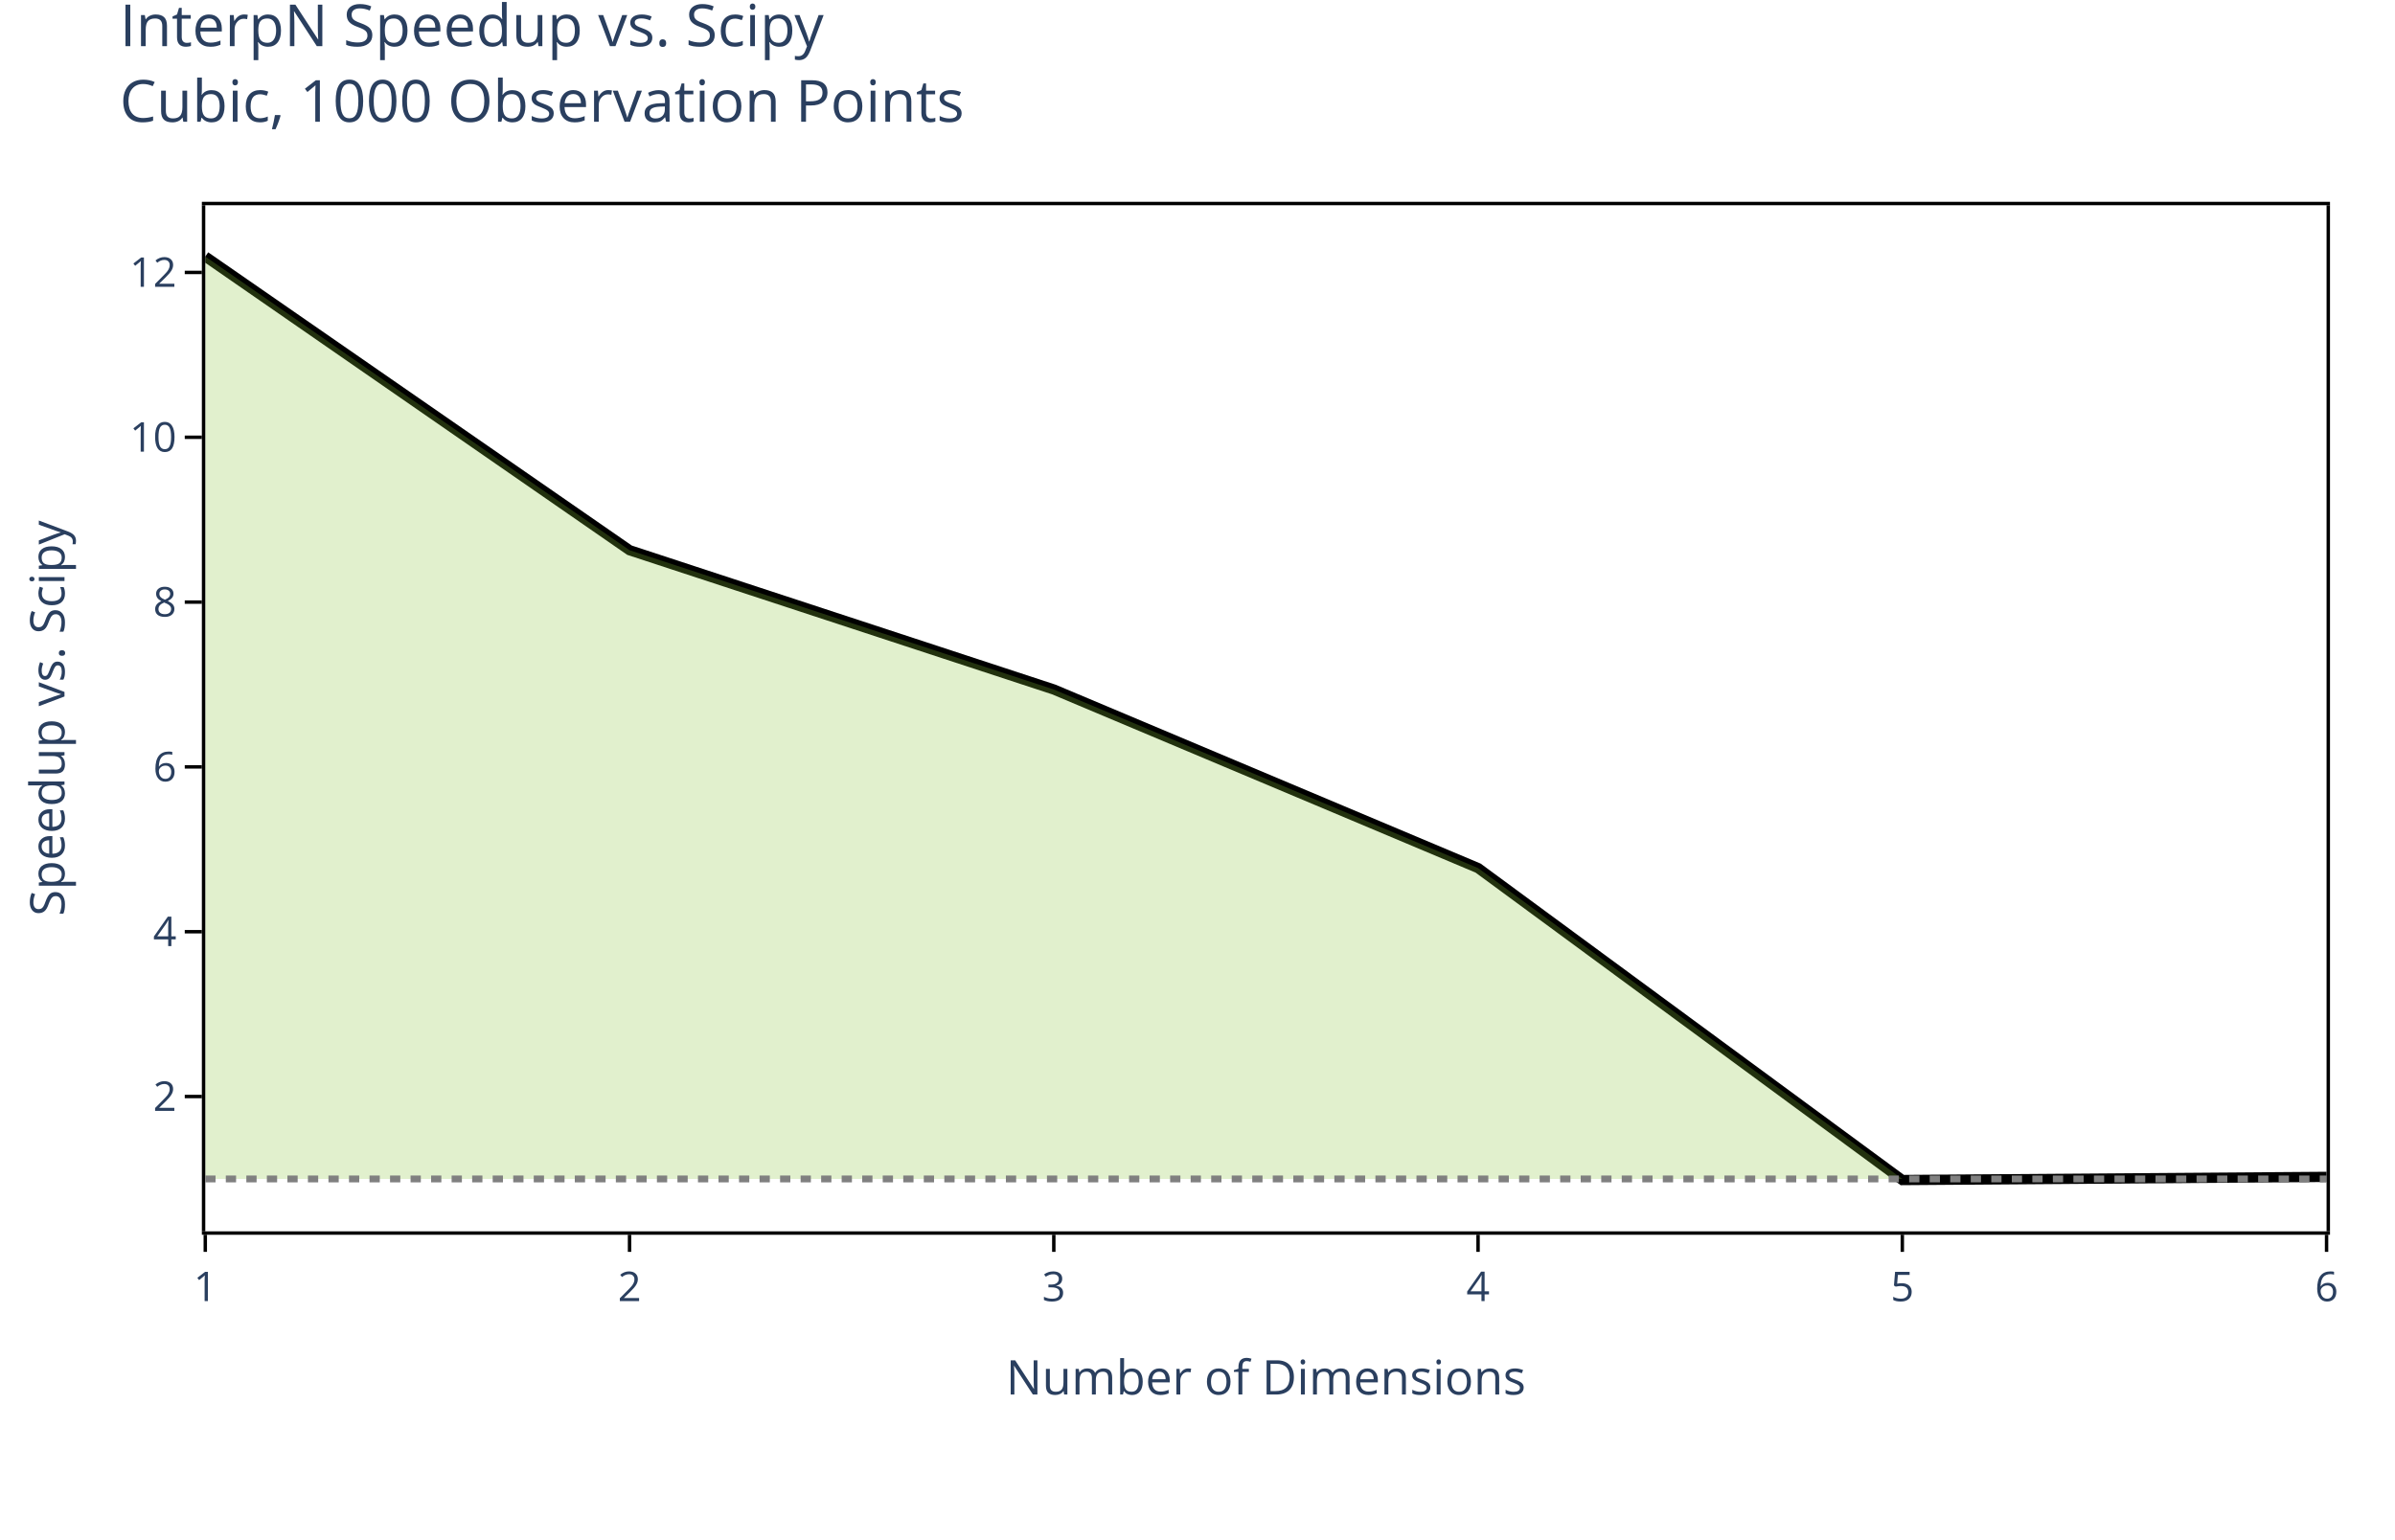
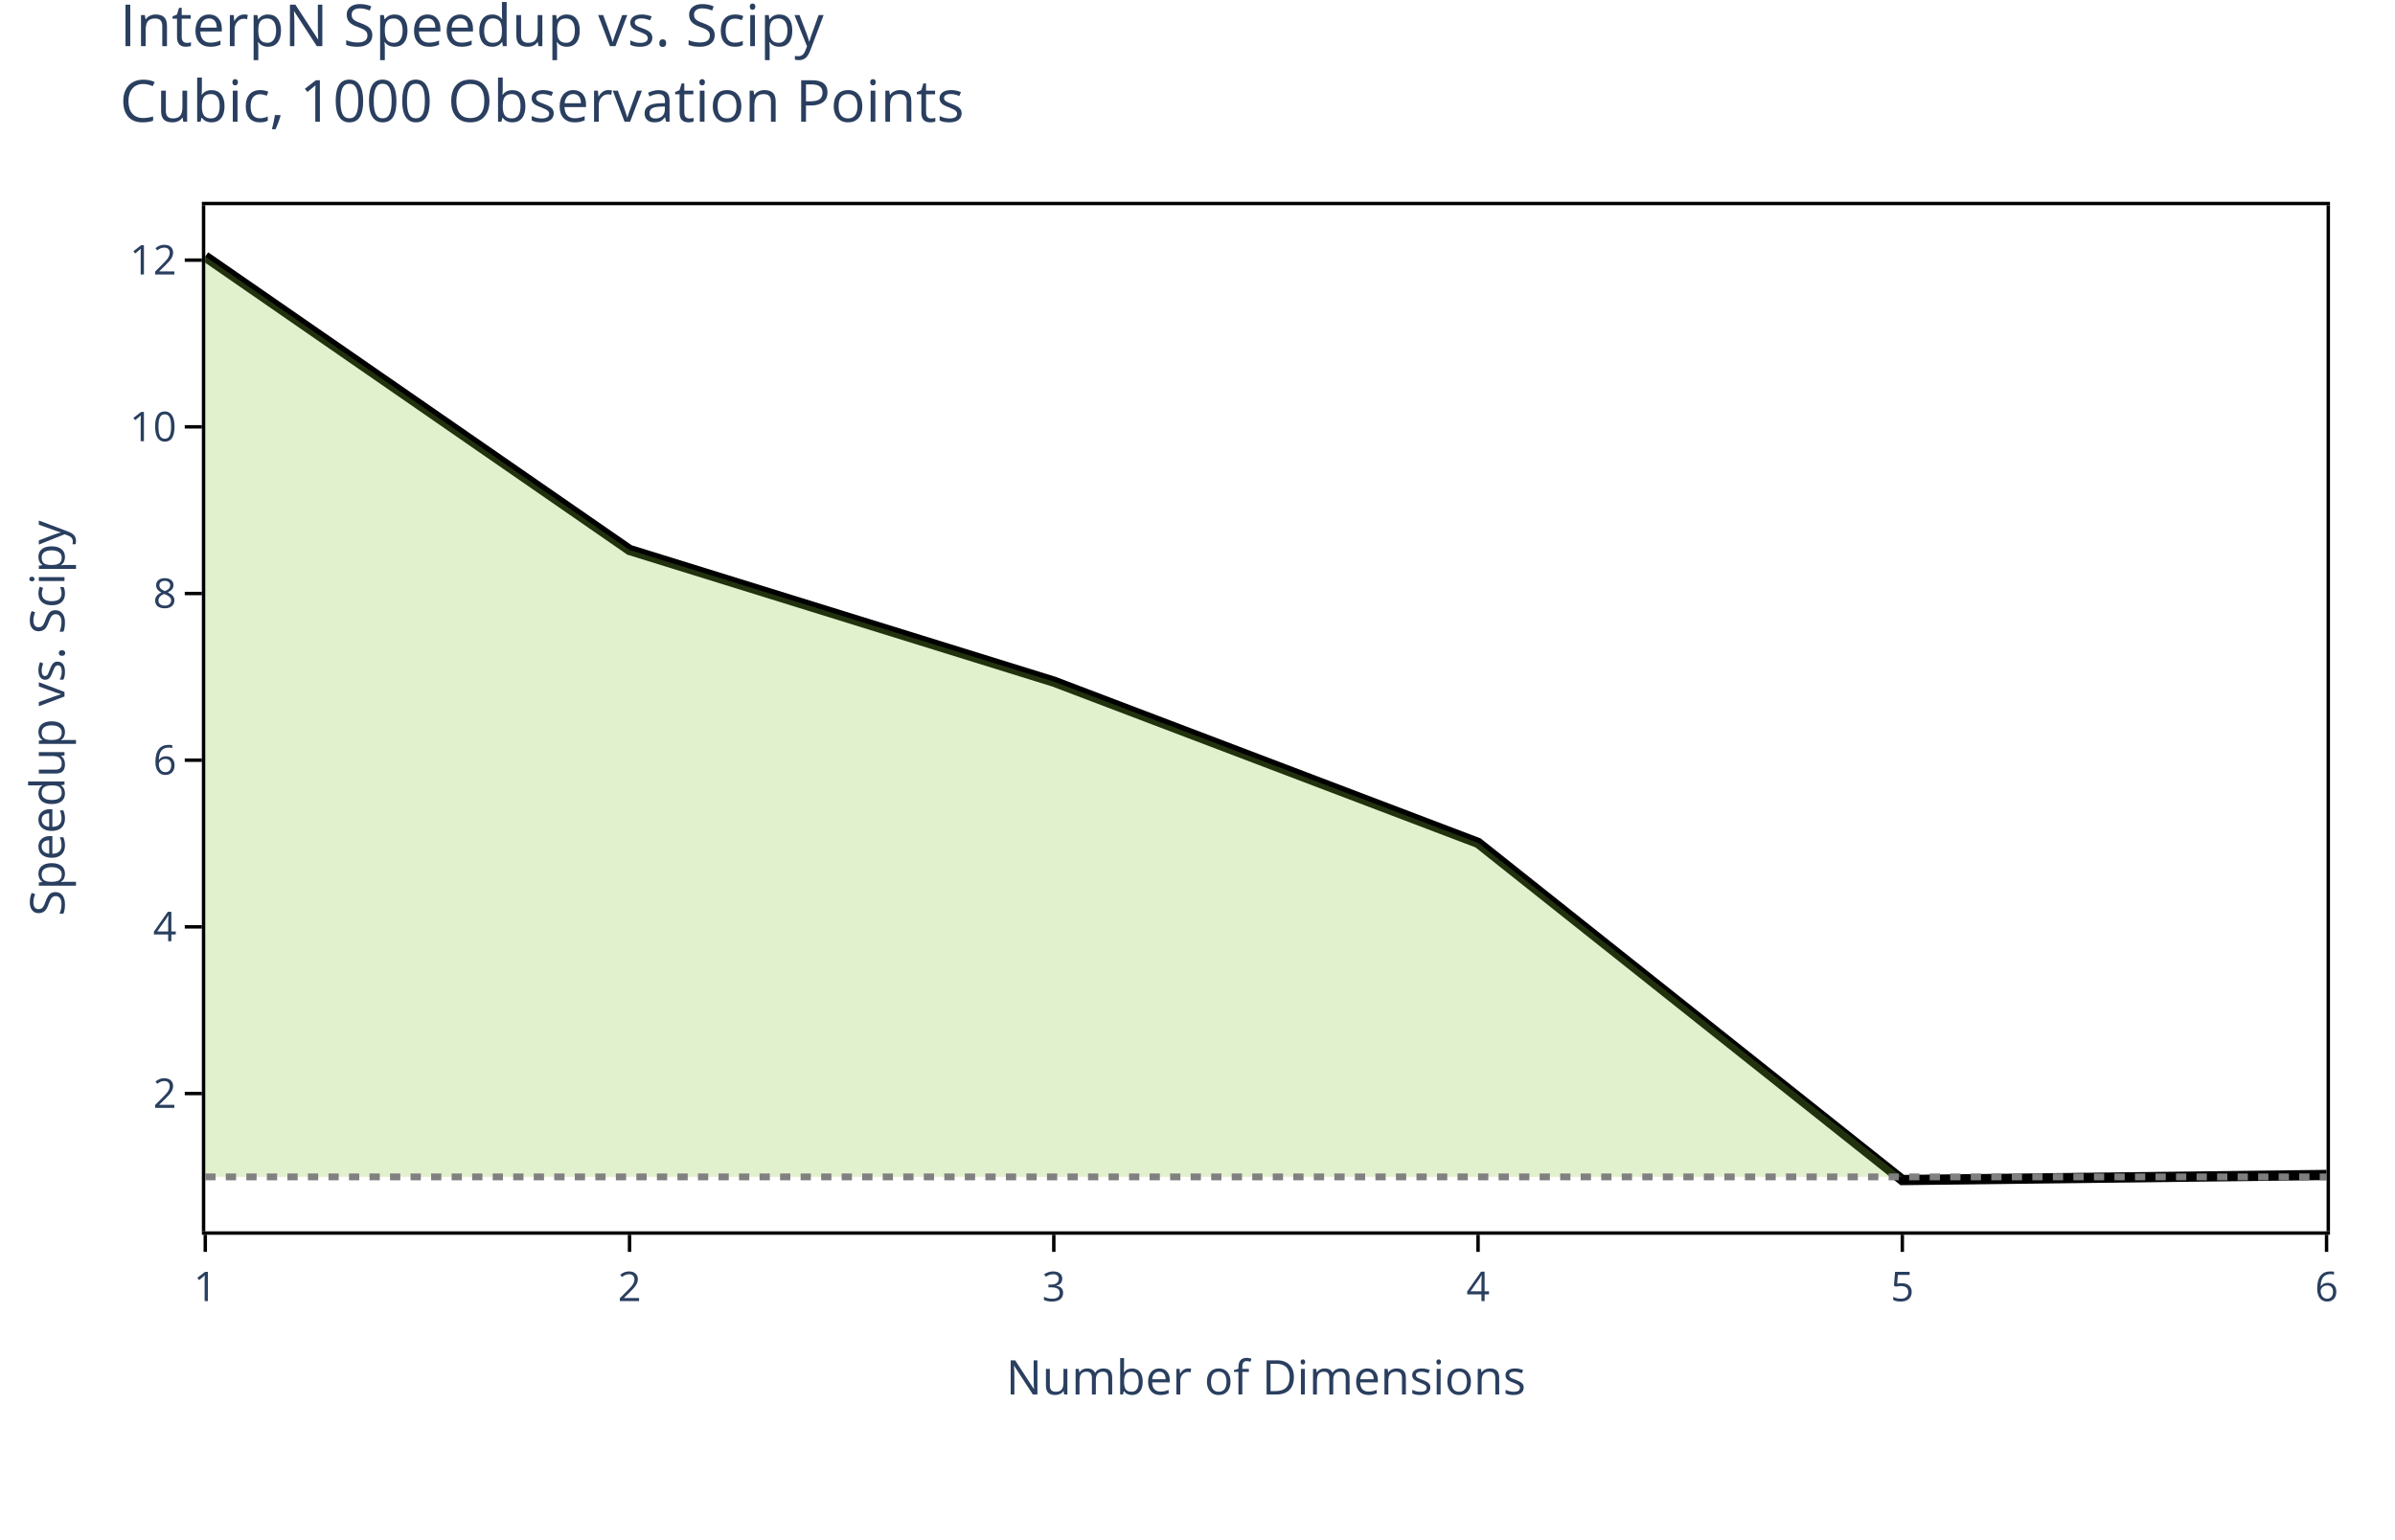
<svg xmlns="http://www.w3.org/2000/svg" class="main-svg" width="700" height="450" style="" viewBox="0 0 700 450">
  <rect x="0" y="0" width="700" height="450" style="fill: rgb(0, 0, 0); fill-opacity: 0;" />
-   <defs id="defs-1dd4cc">
+   <defs id="defs-58482d">
    <g class="clips">
-       <clipPath id="clip1dd4ccxyplot" class="plotclip">
+       <clipPath id="clip58482dxyplot" class="plotclip">
        <rect width="620" height="300" />
      </clipPath>
-       <clipPath class="axesclip" id="clip1dd4ccx">
+       <clipPath class="axesclip" id="clip58482dx">
        <rect x="60" y="0" width="620" height="450" />
      </clipPath>
-       <clipPath class="axesclip" id="clip1dd4ccy">
+       <clipPath class="axesclip" id="clip58482dy">
        <rect x="0" y="60" width="700" height="300" />
      </clipPath>
-       <clipPath class="axesclip" id="clip1dd4ccxy">
+       <clipPath class="axesclip" id="clip58482dxy">
        <rect x="60" y="60" width="620" height="300" />
      </clipPath>
    </g>
    <g class="gradients" />
    <g class="patterns" />
  </defs>
  <g class="bglayer">
    <rect class="bg" x="60" y="60" width="620" height="300" style="fill: rgb(0, 0, 0); fill-opacity: 0; stroke-width: 0;" />
  </g>
  <g class="layer-below">
    <g class="imagelayer" />
    <g class="shapelayer" />
  </g>
  <g class="cartesianlayer">
    <g class="subplot xy">
      <g class="layer-subplot">
        <g class="shapelayer" />
        <g class="imagelayer" />
      </g>
      <g class="minor-gridlayer">
        <g class="x" />
        <g class="y" />
      </g>
      <g class="gridlayer">
        <g class="x" />
        <g class="y" />
      </g>
      <g class="zerolinelayer" />
      <g class="layer-between">
        <g class="shapelayer" />
        <g class="imagelayer" />
      </g>
      <path class="xlines-below" />
      <path class="ylines-below" />
      <g class="overlines-below" />
      <g class="xaxislayer-below" />
      <g class="yaxislayer-below" />
      <g class="overaxes-below" />
      <g class="overplot">
-         <g class="xy" transform="translate(60,60)" clip-path="url(#clip1dd4ccxyplot)">
+         <g class="xy" transform="translate(60,60)" clip-path="url(#clip58482dxyplot)">
          <g class="scatterlayer mlayer">
-             <g class="trace scatter tracef47b02" style="stroke-miterlimit: 2; opacity: 1;">
+             <g class="trace scatter trace1e9321" style="stroke-miterlimit: 2; opacity: 1;">
              <g class="fills" />
              <g class="errorbars" />
              <g class="lines">
-                 <path class="js-line" d="M0,15L124,100.86L248,141.58L372,193.79L496,285L620,284.08" style="vector-effect: none; fill: none; stroke: rgb(0, 0, 0); stroke-opacity: 1; stroke-width: 3px; opacity: 1;" />
+                 <path class="js-line" d="M0,15L124,100.79L248,139.28L372,186.43L496,285L620,283.52" style="vector-effect: none; fill: none; stroke: rgb(0, 0, 0); stroke-opacity: 1; stroke-width: 3px; opacity: 1;" />
              </g>
              <g class="points" />
              <g class="text" />
            </g>
-             <g class="trace scatter trace8c7546" style="stroke-miterlimit: 2; opacity: 1;">
+             <g class="trace scatter tracee71e2c" style="stroke-miterlimit: 2; opacity: 1;">
              <g class="fills">
                <g>
-                   <path class="js-fill" d="M0,15L124,100.86L248,141.58L372,193.79L496,284.68L620,284.08L496,284.68L372,284.68L0,284.68Z" style="fill: rgb(139, 196, 59); fill-opacity: 0.25; stroke-width: 0;" />
+                   <path class="js-fill" d="M0,15L124,100.79L248,139.28L372,186.43L496,284.08L620,283.52L496,284.08L372,284.08L0,284.08Z" style="fill: rgb(139, 196, 59); fill-opacity: 0.25; stroke-width: 0;" />
                </g>
              </g>
              <g class="errorbars" />
              <g class="lines">
-                 <path class="js-line" d="M0,15L124,100.86L248,141.58L372,193.79L496,284.68L620,284.08L496,284.68L372,284.68L0,284.68" style="vector-effect: none; fill: none; stroke: rgb(239, 85, 59); stroke-opacity: 1; stroke-width: 0px; opacity: 1;" />
+                 <path class="js-line" d="M0,15L124,100.79L248,139.28L372,186.43L496,284.08L620,283.52L496,284.08L372,284.08L0,284.08" style="vector-effect: none; fill: none; stroke: rgb(239, 85, 59); stroke-opacity: 1; stroke-width: 0px; opacity: 1;" />
              </g>
              <g class="points" />
              <g class="text" />
            </g>
          </g>
        </g>
      </g>
      <path class="xlines-above crisp" d="M59,360.5H681M59,59.5H681" style="fill: none; stroke-width: 1px; stroke: rgb(0, 0, 0); stroke-opacity: 1;" />
      <path class="ylines-above crisp" d="M59.5,60V360M680.5,60V360" style="fill: none; stroke-width: 1px; stroke: rgb(0, 0, 0); stroke-opacity: 1;" />
      <g class="overlines-above" />
      <g class="xaxislayer-above">
        <path class="xtick ticks crisp" d="M0,361v5" transform="translate(60,0)" style="stroke: rgb(0, 0, 0); stroke-opacity: 1; stroke-width: 1px;" />
        <path class="xtick ticks crisp" d="M0,361v5" transform="translate(184,0)" style="stroke: rgb(0, 0, 0); stroke-opacity: 1; stroke-width: 1px;" />
        <path class="xtick ticks crisp" d="M0,361v5" transform="translate(308,0)" style="stroke: rgb(0, 0, 0); stroke-opacity: 1; stroke-width: 1px;" />
        <path class="xtick ticks crisp" d="M0,361v5" transform="translate(432,0)" style="stroke: rgb(0, 0, 0); stroke-opacity: 1; stroke-width: 1px;" />
        <path class="xtick ticks crisp" d="M0,361v5" transform="translate(556,0)" style="stroke: rgb(0, 0, 0); stroke-opacity: 1; stroke-width: 1px;" />
        <path class="xtick ticks crisp" d="M0,361v5" transform="translate(680,0)" style="stroke: rgb(0, 0, 0); stroke-opacity: 1; stroke-width: 1px;" />
        <g class="xtick">
          <text text-anchor="middle" x="0" y="380.4" transform="translate(60,0)" style="font-family: 'Open Sans', verdana, arial, sans-serif; font-size: 12px; fill: rgb(42, 63, 95); fill-opacity: 1; white-space: pre; opacity: 1;">1</text>
        </g>
        <g class="xtick">
          <text text-anchor="middle" x="0" y="380.4" style="font-family: 'Open Sans', verdana, arial, sans-serif; font-size: 12px; fill: rgb(42, 63, 95); fill-opacity: 1; white-space: pre; opacity: 1;" transform="translate(184,0)">2</text>
        </g>
        <g class="xtick">
          <text text-anchor="middle" x="0" y="380.4" style="font-family: 'Open Sans', verdana, arial, sans-serif; font-size: 12px; fill: rgb(42, 63, 95); fill-opacity: 1; white-space: pre; opacity: 1;" transform="translate(308,0)">3</text>
        </g>
        <g class="xtick">
          <text text-anchor="middle" x="0" y="380.4" style="font-family: 'Open Sans', verdana, arial, sans-serif; font-size: 12px; fill: rgb(42, 63, 95); fill-opacity: 1; white-space: pre; opacity: 1;" transform="translate(432,0)">4</text>
        </g>
        <g class="xtick">
          <text text-anchor="middle" x="0" y="380.4" style="font-family: 'Open Sans', verdana, arial, sans-serif; font-size: 12px; fill: rgb(42, 63, 95); fill-opacity: 1; white-space: pre; opacity: 1;" transform="translate(556,0)">5</text>
        </g>
        <g class="xtick">
          <text text-anchor="middle" x="0" y="380.4" style="font-family: 'Open Sans', verdana, arial, sans-serif; font-size: 12px; fill: rgb(42, 63, 95); fill-opacity: 1; white-space: pre; opacity: 1;" transform="translate(680,0)">6</text>
        </g>
      </g>
      <g class="yaxislayer-above">
-         <path class="ytick ticks crisp" d="M59,0h-5" transform="translate(0,320.58)" style="stroke: rgb(0, 0, 0); stroke-opacity: 1; stroke-width: 1px;" />
-         <path class="ytick ticks crisp" d="M59,0h-5" transform="translate(0,272.4)" style="stroke: rgb(0, 0, 0); stroke-opacity: 1; stroke-width: 1px;" />
-         <path class="ytick ticks crisp" d="M59,0h-5" transform="translate(0,224.21)" style="stroke: rgb(0, 0, 0); stroke-opacity: 1; stroke-width: 1px;" />
-         <path class="ytick ticks crisp" d="M59,0h-5" transform="translate(0,176.03)" style="stroke: rgb(0, 0, 0); stroke-opacity: 1; stroke-width: 1px;" />
-         <path class="ytick ticks crisp" d="M59,0h-5" transform="translate(0,127.84)" style="stroke: rgb(0, 0, 0); stroke-opacity: 1; stroke-width: 1px;" />
-         <path class="ytick ticks crisp" d="M59,0h-5" transform="translate(0,79.65)" style="stroke: rgb(0, 0, 0); stroke-opacity: 1; stroke-width: 1px;" />
+         <path class="ytick ticks crisp" d="M59,0h-5" transform="translate(0,319.71)" style="stroke: rgb(0, 0, 0); stroke-opacity: 1; stroke-width: 1px;" />
+         <path class="ytick ticks crisp" d="M59,0h-5" transform="translate(0,270.98)" style="stroke: rgb(0, 0, 0); stroke-opacity: 1; stroke-width: 1px;" />
+         <path class="ytick ticks crisp" d="M59,0h-5" transform="translate(0,222.25)" style="stroke: rgb(0, 0, 0); stroke-opacity: 1; stroke-width: 1px;" />
+         <path class="ytick ticks crisp" d="M59,0h-5" transform="translate(0,173.52)" style="stroke: rgb(0, 0, 0); stroke-opacity: 1; stroke-width: 1px;" />
+         <path class="ytick ticks crisp" d="M59,0h-5" transform="translate(0,124.79)" style="stroke: rgb(0, 0, 0); stroke-opacity: 1; stroke-width: 1px;" />
+         <path class="ytick ticks crisp" d="M59,0h-5" transform="translate(0,76.05)" style="stroke: rgb(0, 0, 0); stroke-opacity: 1; stroke-width: 1px;" />
        <g class="ytick">
-           <text text-anchor="end" x="51.6" y="4.2" transform="translate(0,320.58)" style="font-family: 'Open Sans', verdana, arial, sans-serif; font-size: 12px; fill: rgb(42, 63, 95); fill-opacity: 1; white-space: pre; opacity: 1;">2</text>
+           <text text-anchor="end" x="51.6" y="4.2" transform="translate(0,319.71)" style="font-family: 'Open Sans', verdana, arial, sans-serif; font-size: 12px; fill: rgb(42, 63, 95); fill-opacity: 1; white-space: pre; opacity: 1;">2</text>
        </g>
        <g class="ytick">
-           <text text-anchor="end" x="51.6" y="4.2" style="font-family: 'Open Sans', verdana, arial, sans-serif; font-size: 12px; fill: rgb(42, 63, 95); fill-opacity: 1; white-space: pre; opacity: 1;" transform="translate(0,272.4)">4</text>
+           <text text-anchor="end" x="51.6" y="4.2" style="font-family: 'Open Sans', verdana, arial, sans-serif; font-size: 12px; fill: rgb(42, 63, 95); fill-opacity: 1; white-space: pre; opacity: 1;" transform="translate(0,270.98)">4</text>
        </g>
        <g class="ytick">
-           <text text-anchor="end" x="51.6" y="4.2" style="font-family: 'Open Sans', verdana, arial, sans-serif; font-size: 12px; fill: rgb(42, 63, 95); fill-opacity: 1; white-space: pre; opacity: 1;" transform="translate(0,224.21)">6</text>
+           <text text-anchor="end" x="51.6" y="4.2" style="font-family: 'Open Sans', verdana, arial, sans-serif; font-size: 12px; fill: rgb(42, 63, 95); fill-opacity: 1; white-space: pre; opacity: 1;" transform="translate(0,222.25)">6</text>
        </g>
        <g class="ytick">
-           <text text-anchor="end" x="51.6" y="4.2" style="font-family: 'Open Sans', verdana, arial, sans-serif; font-size: 12px; fill: rgb(42, 63, 95); fill-opacity: 1; white-space: pre; opacity: 1;" transform="translate(0,176.03)">8</text>
+           <text text-anchor="end" x="51.6" y="4.2" style="font-family: 'Open Sans', verdana, arial, sans-serif; font-size: 12px; fill: rgb(42, 63, 95); fill-opacity: 1; white-space: pre; opacity: 1;" transform="translate(0,173.52)">8</text>
        </g>
        <g class="ytick">
-           <text text-anchor="end" x="51.6" y="4.2" style="font-family: 'Open Sans', verdana, arial, sans-serif; font-size: 12px; fill: rgb(42, 63, 95); fill-opacity: 1; white-space: pre; opacity: 1;" transform="translate(0,127.84)">10</text>
+           <text text-anchor="end" x="51.6" y="4.2" style="font-family: 'Open Sans', verdana, arial, sans-serif; font-size: 12px; fill: rgb(42, 63, 95); fill-opacity: 1; white-space: pre; opacity: 1;" transform="translate(0,124.79)">10</text>
        </g>
        <g class="ytick">
-           <text text-anchor="end" x="51.6" y="4.2" style="font-family: 'Open Sans', verdana, arial, sans-serif; font-size: 12px; fill: rgb(42, 63, 95); fill-opacity: 1; white-space: pre; opacity: 1;" transform="translate(0,79.65)">12</text>
+           <text text-anchor="end" x="51.6" y="4.2" style="font-family: 'Open Sans', verdana, arial, sans-serif; font-size: 12px; fill: rgb(42, 63, 95); fill-opacity: 1; white-space: pre; opacity: 1;" transform="translate(0,76.05)">12</text>
        </g>
      </g>
      <g class="overaxes-above" />
    </g>
  </g>
  <g class="polarlayer" />
  <g class="smithlayer" />
  <g class="ternarylayer" />
  <g class="geolayer" />
  <g class="funnelarealayer" />
  <g class="pielayer" />
  <g class="iciclelayer" />
  <g class="treemaplayer" />
  <g class="sunburstlayer" />
  <g class="glimages" />
-   <defs id="topdefs-1dd4cc">
+   <defs id="topdefs-58482d">
    <g class="clips" />
  </defs>
  <g class="layer-above">
    <g class="imagelayer" />
    <g class="shapelayer">
-       <g class="shape-group" data-index="0" clip-path="url(#clip1dd4ccy)">
-         <path data-index="0" fill-rule="evenodd" d="M60,344.68L680,344.68" style="opacity: 1; stroke: rgb(128, 128, 128); stroke-opacity: 1; fill: rgb(0, 0, 0); fill-opacity: 0; stroke-dasharray: 3px, 3px; stroke-width: 2px;" />
+       <g class="shape-group" data-index="0" clip-path="url(#clip58482dy)">
+         <path data-index="0" fill-rule="evenodd" d="M60,344.08L680,344.08" style="opacity: 1; stroke: rgb(128, 128, 128); stroke-opacity: 1; fill: rgb(0, 0, 0); fill-opacity: 0; stroke-dasharray: 3px, 3px; stroke-width: 2px;" />
      </g>
    </g>
  </g>
  <g class="infolayer">
    <g class="g-gtitle">
      <text class="gtitle" x="35" y="13.5" text-anchor="start" dy="0.7em" style="opacity: 1; font-family: 'Open Sans', verdana, arial, sans-serif; font-size: 17px; fill: rgb(42, 63, 95); fill-opacity: 1; white-space: pre;">
        <tspan class="line" dy="0em" x="35" y="13.5">InterpN Speedup vs. Scipy</tspan>
        <tspan class="line" dy="1.3em" x="35" y="13.5">Cubic, 1000 Observation Points</tspan>
      </text>
    </g>
    <g class="g-xtitle">
      <text class="xtitle" x="370" y="407.706" text-anchor="middle" style="opacity: 1; font-family: 'Open Sans', verdana, arial, sans-serif; font-size: 14px; fill: rgb(42, 63, 95); fill-opacity: 1; white-space: pre;">Number of Dimensions</text>
    </g>
    <g class="g-ytitle">
      <text class="ytitle" transform="rotate(-90,18.85,210)" x="18.85" y="210" text-anchor="middle" style="opacity: 1; font-family: 'Open Sans', verdana, arial, sans-serif; font-size: 14px; fill: rgb(42, 63, 95); fill-opacity: 1; white-space: pre;">Speedup vs. Scipy</text>
    </g>
  </g>
</svg>
